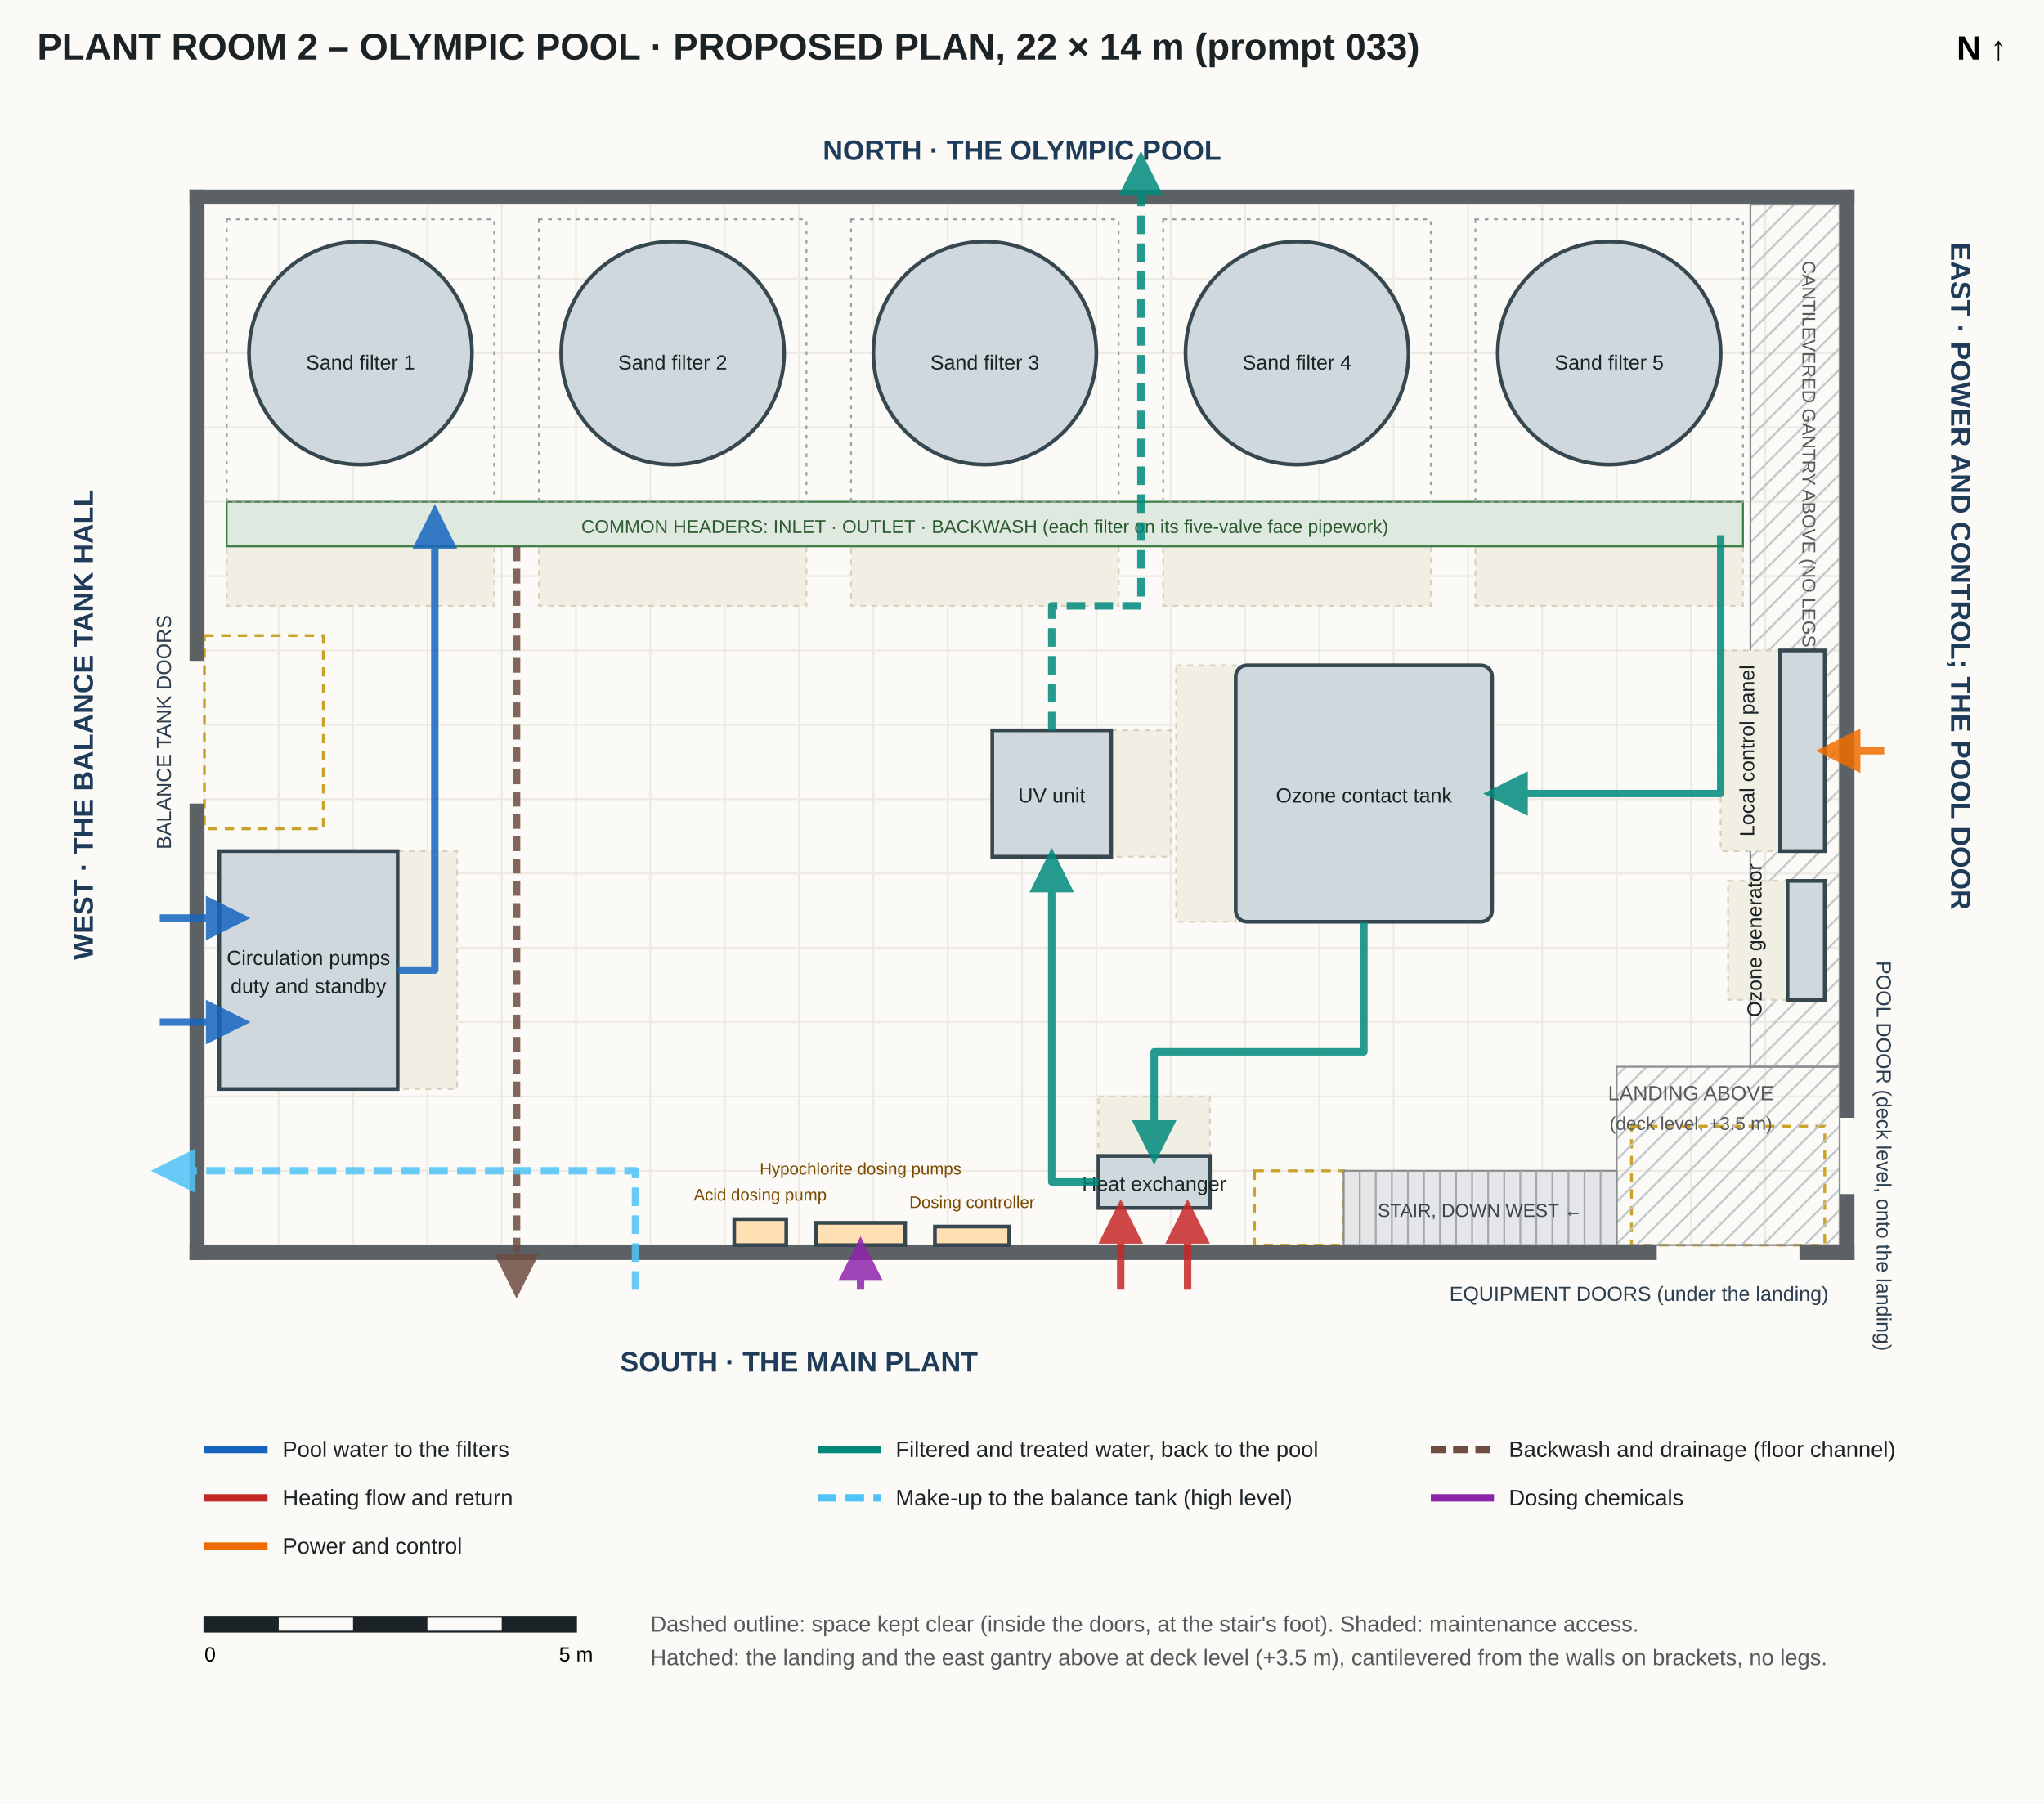
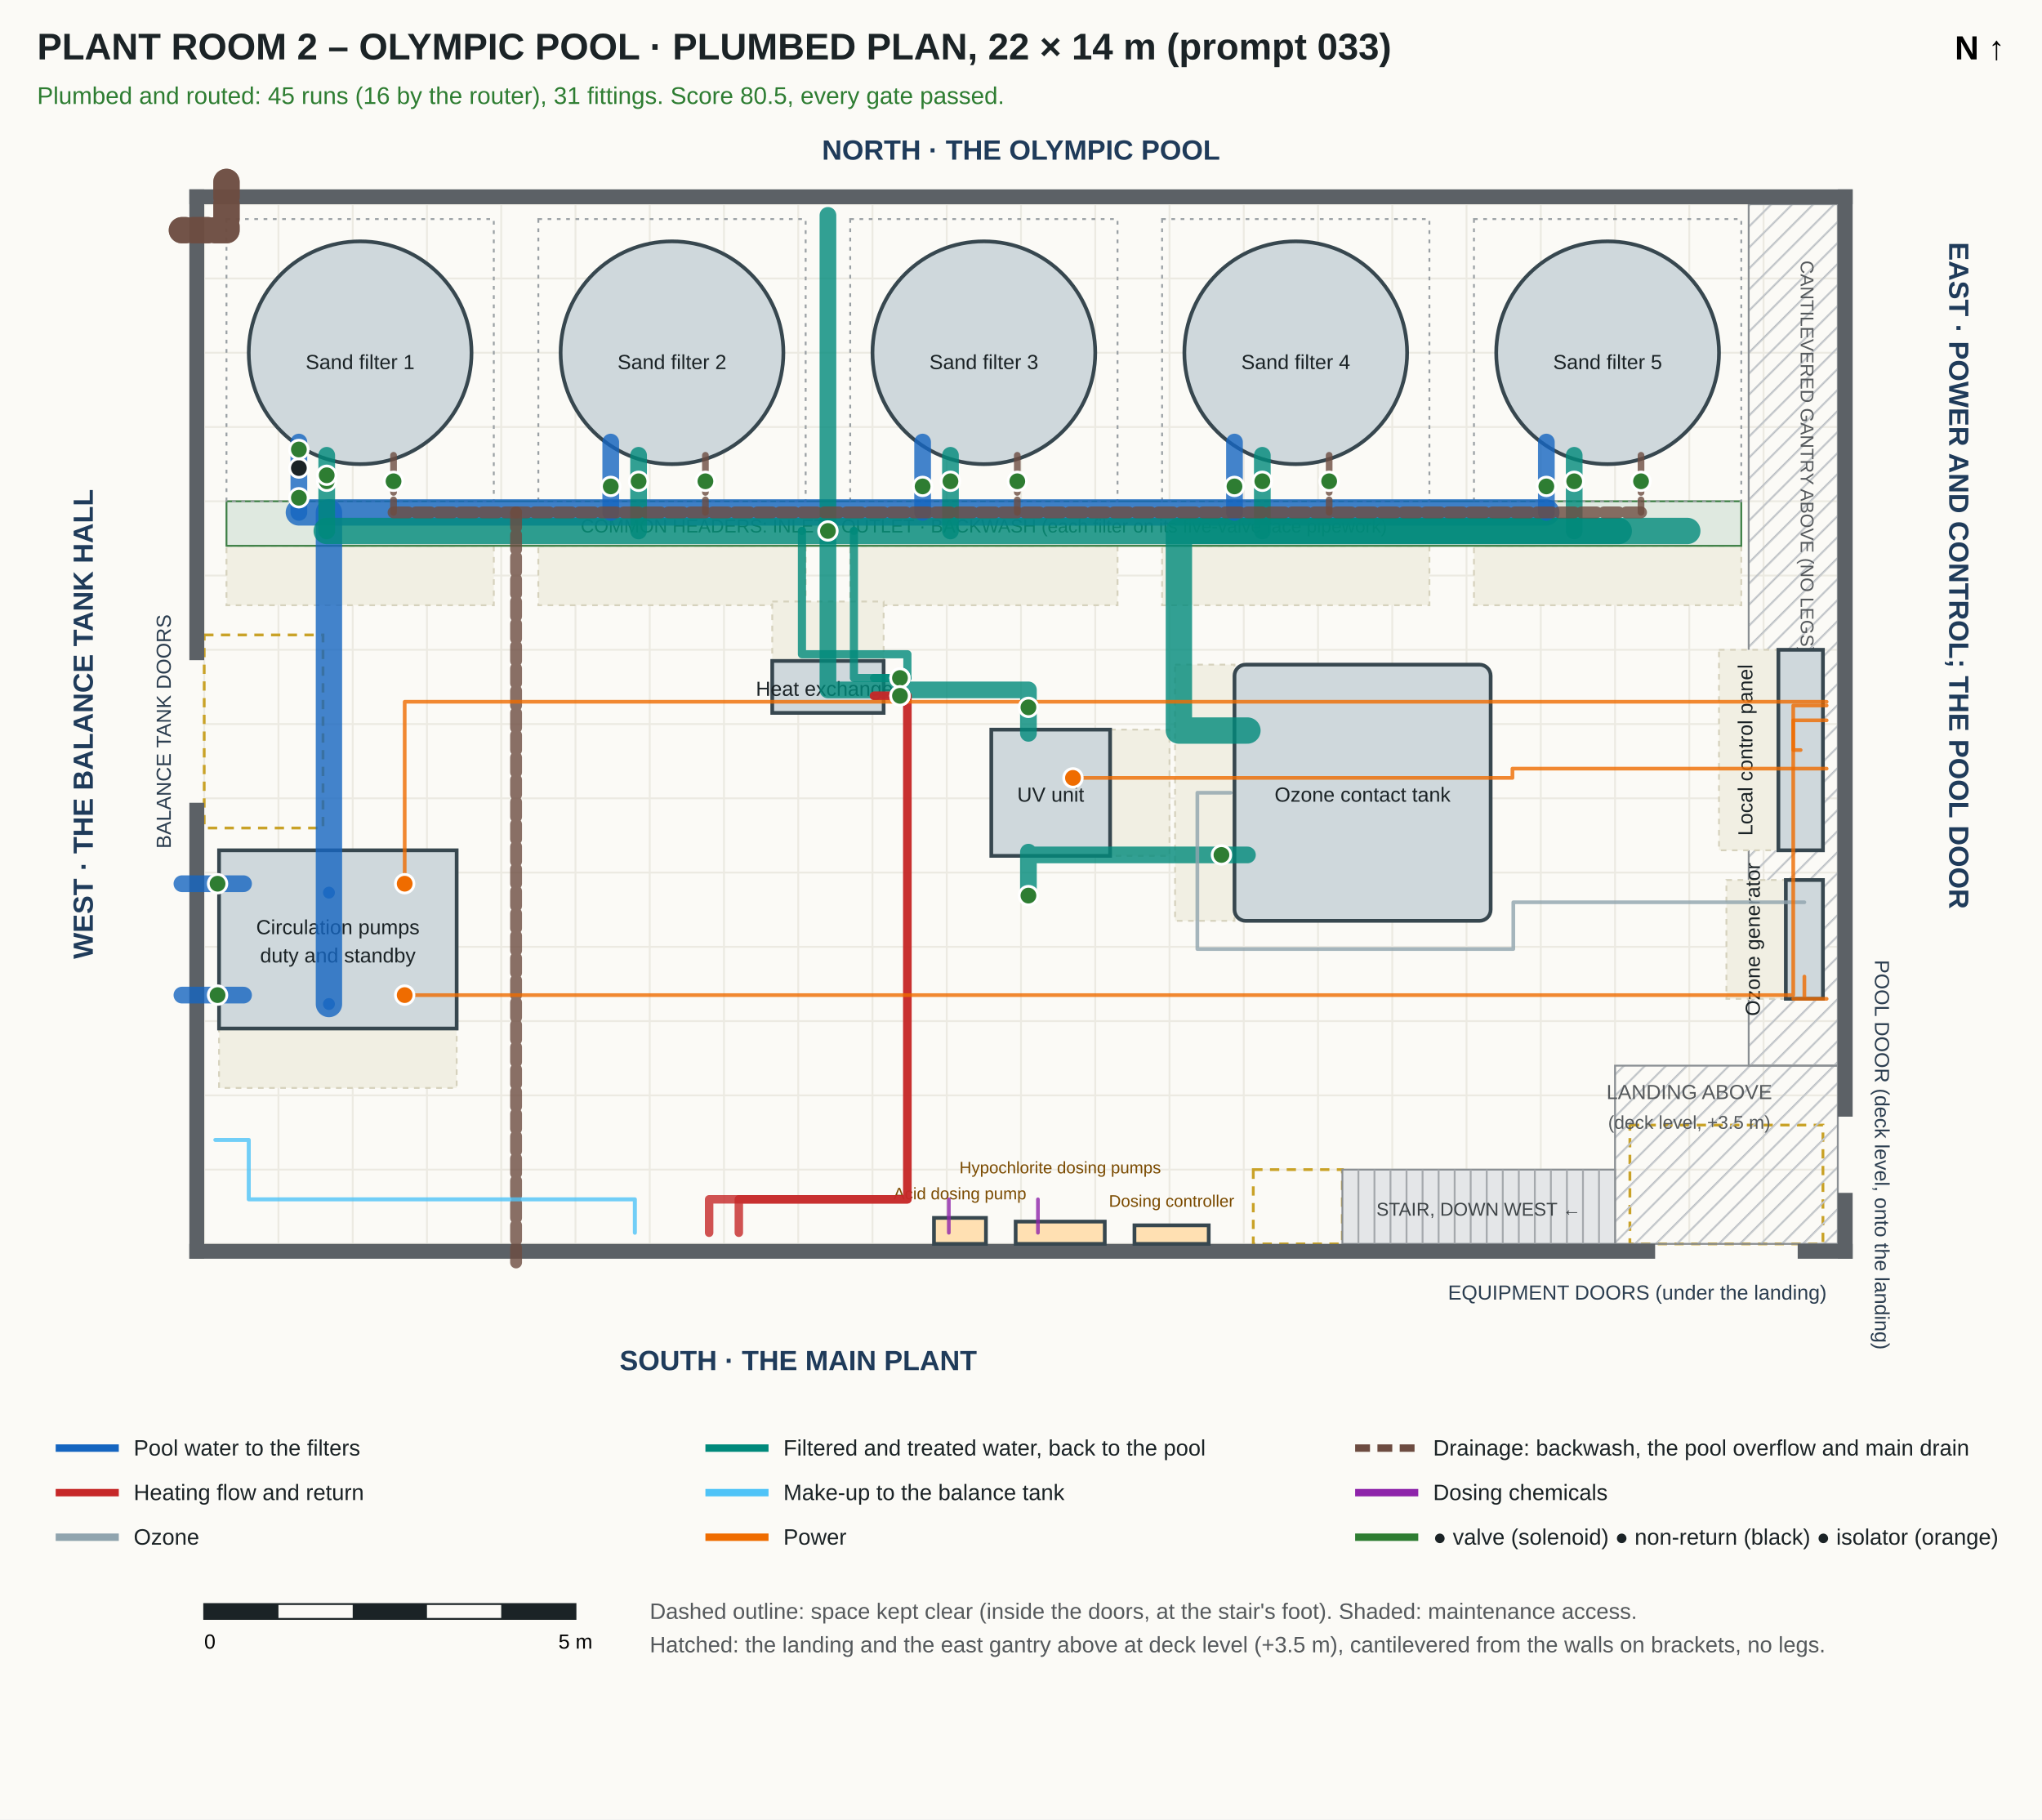
- <svg xmlns="http://www.w3.org/2000/svg" viewBox="0 0 1100 970" width="1100" height="970" font-family="Arial, Helvetica, sans-serif">
+ <svg xmlns="http://www.w3.org/2000/svg" viewBox="0 0 1100 980" width="1100" height="980" font-family="Arial, Helvetica, sans-serif">
  <defs>
    <pattern id="hatch" width="8" height="8" patternUnits="userSpaceOnUse" patternTransform="rotate(45)">
      <line x1="0" y1="0" x2="0" y2="8" stroke="#b8bcc0" stroke-width="2" />
    </pattern>
    <marker id="arrow" viewBox="0 0 10 10" refX="8" refY="5" markerWidth="6" markerHeight="6" orient="auto-start-reverse">
      <path d="M0,0 L10,5 L0,10 z" fill="context-stroke" />
    </marker>
  </defs>
  <rect width="100%" height="100%" fill="#fbfaf6" />
-   <text x="20" y="32" font-size="20" font-weight="bold" fill="#1b2326">PLANT ROOM 2 – OLYMPIC POOL · PROPOSED PLAN, 22 × 14 m (prompt 033)</text>
+   <text x="20" y="32" font-size="20" font-weight="bold" fill="#1b2326">PLANT ROOM 2 – OLYMPIC POOL · PLUMBED PLAN, 22 × 14 m (prompt 033)</text>
  <text x="1080" y="32" font-size="18" text-anchor="end" font-weight="bold">N ↑</text>
  <line x1="110" y1="110" x2="110" y2="670" stroke="#eceae2" />
  <line x1="150" y1="110" x2="150" y2="670" stroke="#eceae2" />
  <line x1="190" y1="110" x2="190" y2="670" stroke="#eceae2" />
  <line x1="230" y1="110" x2="230" y2="670" stroke="#eceae2" />
  <line x1="270" y1="110" x2="270" y2="670" stroke="#eceae2" />
  <line x1="310" y1="110" x2="310" y2="670" stroke="#eceae2" />
  <line x1="350" y1="110" x2="350" y2="670" stroke="#eceae2" />
  <line x1="390" y1="110" x2="390" y2="670" stroke="#eceae2" />
  <line x1="430" y1="110" x2="430" y2="670" stroke="#eceae2" />
  <line x1="470" y1="110" x2="470" y2="670" stroke="#eceae2" />
  <line x1="510" y1="110" x2="510" y2="670" stroke="#eceae2" />
  <line x1="550" y1="110" x2="550" y2="670" stroke="#eceae2" />
  <line x1="590" y1="110" x2="590" y2="670" stroke="#eceae2" />
  <line x1="630" y1="110" x2="630" y2="670" stroke="#eceae2" />
  <line x1="670" y1="110" x2="670" y2="670" stroke="#eceae2" />
  <line x1="710" y1="110" x2="710" y2="670" stroke="#eceae2" />
  <line x1="750" y1="110" x2="750" y2="670" stroke="#eceae2" />
  <line x1="790" y1="110" x2="790" y2="670" stroke="#eceae2" />
  <line x1="830" y1="110" x2="830" y2="670" stroke="#eceae2" />
  <line x1="870" y1="110" x2="870" y2="670" stroke="#eceae2" />
  <line x1="910" y1="110" x2="910" y2="670" stroke="#eceae2" />
  <line x1="950" y1="110" x2="950" y2="670" stroke="#eceae2" />
  <line x1="990" y1="110" x2="990" y2="670" stroke="#eceae2" />
  <line x1="110" y1="110" x2="990" y2="110" stroke="#eceae2" />
  <line x1="110" y1="150" x2="990" y2="150" stroke="#eceae2" />
  <line x1="110" y1="190" x2="990" y2="190" stroke="#eceae2" />
  <line x1="110" y1="230" x2="990" y2="230" stroke="#eceae2" />
  <line x1="110" y1="270" x2="990" y2="270" stroke="#eceae2" />
  <line x1="110" y1="310" x2="990" y2="310" stroke="#eceae2" />
  <line x1="110" y1="350" x2="990" y2="350" stroke="#eceae2" />
  <line x1="110" y1="390" x2="990" y2="390" stroke="#eceae2" />
  <line x1="110" y1="430" x2="990" y2="430" stroke="#eceae2" />
  <line x1="110" y1="470" x2="990" y2="470" stroke="#eceae2" />
  <line x1="110" y1="510" x2="990" y2="510" stroke="#eceae2" />
  <line x1="110" y1="550" x2="990" y2="550" stroke="#eceae2" />
  <line x1="110" y1="590" x2="990" y2="590" stroke="#eceae2" />
  <line x1="110" y1="630" x2="990" y2="630" stroke="#eceae2" />
  <line x1="110" y1="670" x2="990" y2="670" stroke="#eceae2" />
  <rect x="110" y="342" width="64" height="104" fill="none" stroke="#c9a227" stroke-width="1.5" stroke-dasharray="5 4" />
  <rect x="878" y="606" width="104" height="64" fill="none" stroke="#c9a227" stroke-width="1.5" stroke-dasharray="5 4" />
  <rect x="675.12" y="630" width="48" height="40" fill="none" stroke="#c9a227" stroke-width="1.5" stroke-dasharray="5 4" />
  <rect x="870" y="574" width="120" height="96" fill="url(#hatch)" stroke="#8a8f93" />
  <rect x="942" y="110" width="48" height="464" fill="url(#hatch)" stroke="#8a8f93" />
  <text x="970" y="246" font-size="10" text-anchor="middle" fill="#55595c" transform="rotate(90 970 246)">CANTILEVERED GANTRY ABOVE (NO LEGS)</text>
  <text x="910" y="592" font-size="11" text-anchor="middle" fill="#55595c">LANDING ABOVE</text>
  <text x="910" y="608" font-size="10" text-anchor="middle" fill="#55595c">(deck level, +3.5 m)</text>
  <rect x="723.12" y="630" width="146.88" height="40" fill="#e4e6e8" stroke="#8a8f93" />
  <line x1="731.76" y1="630" x2="731.76" y2="670" stroke="#a5a9ad" />
  <line x1="740.4" y1="630" x2="740.4" y2="670" stroke="#a5a9ad" />
  <line x1="749.04" y1="630" x2="749.04" y2="670" stroke="#a5a9ad" />
  <line x1="757.68" y1="630" x2="757.68" y2="670" stroke="#a5a9ad" />
  <line x1="766.32" y1="630" x2="766.32" y2="670" stroke="#a5a9ad" />
  <line x1="774.96" y1="630" x2="774.96" y2="670" stroke="#a5a9ad" />
  <line x1="783.6" y1="630" x2="783.6" y2="670" stroke="#a5a9ad" />
  <line x1="792.24" y1="630" x2="792.24" y2="670" stroke="#a5a9ad" />
  <line x1="800.88" y1="630" x2="800.88" y2="670" stroke="#a5a9ad" />
  <line x1="809.52" y1="630" x2="809.52" y2="670" stroke="#a5a9ad" />
  <line x1="818.16" y1="630" x2="818.16" y2="670" stroke="#a5a9ad" />
  <line x1="826.8" y1="630" x2="826.8" y2="670" stroke="#a5a9ad" />
  <line x1="835.44" y1="630" x2="835.44" y2="670" stroke="#a5a9ad" />
  <line x1="844.08" y1="630" x2="844.08" y2="670" stroke="#a5a9ad" />
  <line x1="852.72" y1="630" x2="852.72" y2="670" stroke="#a5a9ad" />
  <line x1="861.36" y1="630" x2="861.36" y2="670" stroke="#a5a9ad" />
  <text x="796.56" y="654.8" font-size="10" text-anchor="middle" fill="#3e4447">STAIR, DOWN WEST ←</text>
  <rect x="102" y="102" width="896" height="8" fill="#5c6166" />
  <rect x="102" y="670" width="789.6" height="8" fill="#5c6166" />
  <rect x="968.4" y="670" width="29.6" height="8" fill="#5c6166" />
  <rect x="990" y="102" width="8" height="499.48" fill="#5c6166" />
  <rect x="990" y="642.52" width="8" height="35.48" fill="#5c6166" />
  <rect x="102" y="102" width="8" height="253.6" fill="#5c6166" />
  <rect x="102" y="432.4" width="8" height="245.6" fill="#5c6166" />
  <text x="1010" y="622" font-size="11" text-anchor="middle" fill="#2c3e50" transform="rotate(90 1010 622)">POOL DOOR (deck level, onto the landing)</text>
  <text x="882" y="700" font-size="11" text-anchor="middle" fill="#2c3e50">EQUIPMENT DOORS (under the landing)</text>
  <text x="92" y="394" font-size="11" text-anchor="middle" fill="#2c3e50" transform="rotate(-90 92 394)">BALANCE TANK DOORS</text>
  <text x="550" y="86" font-size="15" font-weight="bold" text-anchor="middle" fill="#1f3b5a">NORTH · THE OLYMPIC POOL</text>
  <text x="430" y="738" font-size="15" font-weight="bold" text-anchor="middle" fill="#1f3b5a">SOUTH · THE MAIN PLANT</text>
  <text x="50" y="390" font-size="15" font-weight="bold" text-anchor="middle" fill="#1f3b5a" transform="rotate(-90 50 390)">WEST · THE BALANCE TANK HALL</text>
  <text x="1050" y="310" font-size="15" font-weight="bold" text-anchor="middle" fill="#1f3b5a" transform="rotate(90 1050 310)">EAST · POWER AND CONTROL; THE POOL DOOR</text>
  <rect x="122" y="294" width="144" height="32" fill="#f1efe3" stroke="#d6d2bd" stroke-dasharray="3 3" />
  <rect x="290" y="294" width="144" height="32" fill="#f1efe3" stroke="#d6d2bd" stroke-dasharray="3 3" />
  <rect x="458" y="294" width="144" height="32" fill="#f1efe3" stroke="#d6d2bd" stroke-dasharray="3 3" />
  <rect x="626" y="294" width="144" height="32" fill="#f1efe3" stroke="#d6d2bd" stroke-dasharray="3 3" />
  <rect x="794" y="294" width="144" height="32" fill="#f1efe3" stroke="#d6d2bd" stroke-dasharray="3 3" />
-   <rect x="214" y="458" width="32" height="128" fill="#f1efe3" stroke="#d6d2bd" stroke-dasharray="3 3" />
+   <rect x="118" y="554" width="128" height="32" fill="#f1efe3" stroke="#d6d2bd" stroke-dasharray="3 3" />
  <rect x="633" y="358" width="32" height="138" fill="#f1efe3" stroke="#d6d2bd" stroke-dasharray="3 3" />
  <rect x="598" y="393" width="32" height="68" fill="#f1efe3" stroke="#d6d2bd" stroke-dasharray="3 3" />
  <rect x="926" y="350" width="32" height="108" fill="#f1efe3" stroke="#d6d2bd" stroke-dasharray="3 3" />
  <rect x="930" y="474" width="32" height="64" fill="#f1efe3" stroke="#d6d2bd" stroke-dasharray="3 3" />
-   <rect x="591.12" y="590" width="60" height="32" fill="#f1efe3" stroke="#d6d2bd" stroke-dasharray="3 3" />
+   <rect x="416" y="324" width="60" height="32" fill="#f1efe3" stroke="#d6d2bd" stroke-dasharray="3 3" />
  <rect x="122" y="270" width="816" height="24" fill="#dfe9e0" stroke="#3d7f45" />
  <text x="530" y="286.8" font-size="10" text-anchor="middle" fill="#2c5a30">COMMON HEADERS: INLET · OUTLET · BACKWASH (each filter on its five-valve face pipework)</text>
  <rect x="122" y="118" width="144" height="152" fill="none" stroke="#9aa0a4" stroke-dasharray="2 3" />
  <circle cx="194" cy="190" r="60" fill="#cfd8dc" stroke="#37474f" stroke-width="2" />
  <text x="194" y="198.8" font-size="11" text-anchor="middle" fill="#1b2326">Sand filter 1</text>
  <rect x="290" y="118" width="144" height="152" fill="none" stroke="#9aa0a4" stroke-dasharray="2 3" />
  <circle cx="362" cy="190" r="60" fill="#cfd8dc" stroke="#37474f" stroke-width="2" />
  <text x="362" y="198.8" font-size="11" text-anchor="middle" fill="#1b2326">Sand filter 2</text>
  <rect x="458" y="118" width="144" height="152" fill="none" stroke="#9aa0a4" stroke-dasharray="2 3" />
  <circle cx="530" cy="190" r="60" fill="#cfd8dc" stroke="#37474f" stroke-width="2" />
  <text x="530" y="198.8" font-size="11" text-anchor="middle" fill="#1b2326">Sand filter 3</text>
  <rect x="626" y="118" width="144" height="152" fill="none" stroke="#9aa0a4" stroke-dasharray="2 3" />
  <circle cx="698" cy="190" r="60" fill="#cfd8dc" stroke="#37474f" stroke-width="2" />
  <text x="698" y="198.8" font-size="11" text-anchor="middle" fill="#1b2326">Sand filter 4</text>
  <rect x="794" y="118" width="144" height="152" fill="none" stroke="#9aa0a4" stroke-dasharray="2 3" />
  <circle cx="866" cy="190" r="60" fill="#cfd8dc" stroke="#37474f" stroke-width="2" />
  <text x="866" y="198.8" font-size="11" text-anchor="middle" fill="#1b2326">Sand filter 5</text>
-   <rect x="118" y="458" width="96" height="128" fill="#cfd8dc" stroke="#37474f" stroke-width="2" />
-   <text x="166" y="519.2" font-size="11" text-anchor="middle" fill="#1b2326">Circulation pumps</text>
-   <text x="166" y="534.4" font-size="11" text-anchor="middle" fill="#1b2326">duty and standby</text>
+   <rect x="118" y="458" width="128" height="96" fill="#cfd8dc" stroke="#37474f" stroke-width="2" />
+   <text x="182" y="503.2" font-size="11" text-anchor="middle" fill="#1b2326">Circulation pumps</text>
+   <text x="182" y="518.4" font-size="11" text-anchor="middle" fill="#1b2326">duty and standby</text>
  <rect x="665" y="358" width="138" height="138" fill="#cfd8dc" stroke="#37474f" stroke-width="2" rx="6" />
  <text x="734" y="431.8" font-size="11" text-anchor="middle" fill="#1b2326">Ozone contact tank</text>
  <rect x="534" y="393" width="64" height="68" fill="#cfd8dc" stroke="#37474f" stroke-width="2" />
  <text x="566" y="431.8" font-size="11" text-anchor="middle" fill="#1b2326">UV unit</text>
  <rect x="958" y="350" width="24" height="108" fill="#cfd8dc" stroke="#37474f" stroke-width="2" />
  <text x="944" y="404" font-size="11" text-anchor="middle" fill="#1b2326" transform="rotate(-90 944 404)">Local control panel</text>
  <rect x="962" y="474" width="20" height="64" fill="#cfd8dc" stroke="#37474f" stroke-width="2" />
  <text x="948" y="506" font-size="11" text-anchor="middle" fill="#1b2326" transform="rotate(-90 948 506)">Ozone generator</text>
-   <rect x="591.12" y="622" width="60" height="28" fill="#cfd8dc" stroke="#37474f" stroke-width="2" />
-   <text x="621.12" y="640.8" font-size="11" text-anchor="middle" fill="#1b2326">Heat exchanger</text>
-   <rect x="503.12" y="660" width="40" height="10" fill="#ffe0b2" stroke="#37474f" stroke-width="2" />
-   <text x="523.12" y="650" font-size="9" text-anchor="middle" fill="#7a4a00">Dosing controller</text>
-   <rect x="439.12" y="658" width="48" height="12" fill="#ffe0b2" stroke="#37474f" stroke-width="2" />
-   <text x="463.12" y="632" font-size="9" text-anchor="middle" fill="#7a4a00">Hypochlorite dosing pumps</text>
-   <rect x="395.12" y="656" width="28" height="14" fill="#ffe0b2" stroke="#37474f" stroke-width="2" />
-   <text x="409.12" y="646" font-size="9" text-anchor="middle" fill="#7a4a00">Acid dosing pump</text>
-   <polyline points="86,494 130,494" fill="none" stroke="#1565c0" stroke-width="4" stroke-linejoin="round" marker-end="url(#arrow)" opacity="0.85" />
-   <polyline points="86,550 130,550" fill="none" stroke="#1565c0" stroke-width="4" stroke-linejoin="round" marker-end="url(#arrow)" opacity="0.85" />
-   <polyline points="214,522 234,522 234,276" fill="none" stroke="#1565c0" stroke-width="4" stroke-linejoin="round" marker-end="url(#arrow)" opacity="0.85" />
-   <polyline points="926,288 926,427 803,427" fill="none" stroke="#00897b" stroke-width="4" stroke-linejoin="round" marker-end="url(#arrow)" opacity="0.85" />
-   <polyline points="734,496 734,566 621.12,566 621.12,622" fill="none" stroke="#00897b" stroke-width="4" stroke-linejoin="round" marker-end="url(#arrow)" opacity="0.85" />
-   <polyline points="591.12,636 566,636 566,461" fill="none" stroke="#00897b" stroke-width="4" stroke-linejoin="round" marker-end="url(#arrow)" opacity="0.85" />
-   <polyline points="566,393 566,326 614,326 614,86" fill="none" stroke="#00897b" stroke-width="4" stroke-linejoin="round" stroke-dasharray="10 5" marker-end="url(#arrow)" opacity="0.85" />
-   <polyline points="278,294 278,694" fill="none" stroke="#6d4c41" stroke-width="4" stroke-linejoin="round" stroke-dasharray="8 4" marker-end="url(#arrow)" opacity="0.85" />
-   <polyline points="603.12,694 603.12,650" fill="none" stroke="#c62828" stroke-width="4" stroke-linejoin="round" marker-end="url(#arrow)" opacity="0.85" />
-   <polyline points="639.12,694 639.12,650" fill="none" stroke="#c62828" stroke-width="4" stroke-linejoin="round" marker-end="url(#arrow)" opacity="0.85" />
-   <polyline points="342,694 342,630 86,630" fill="none" stroke="#4fc3f7" stroke-width="4" stroke-linejoin="round" stroke-dasharray="10 5" marker-end="url(#arrow)" opacity="0.85" />
-   <polyline points="463.12,694 463.12,670" fill="none" stroke="#8e24aa" stroke-width="4" stroke-linejoin="round" marker-end="url(#arrow)" opacity="0.85" />
-   <polyline points="1014,404 982,404" fill="none" stroke="#ef6c00" stroke-width="4" stroke-linejoin="round" marker-end="url(#arrow)" opacity="0.85" />
-   <line x1="110" y1="780" x2="144" y2="780" stroke="#1565c0" stroke-width="4" />
-   <text x="152" y="784" font-size="12" fill="#1b2326">Pool water to the filters</text>
-   <line x1="440" y1="780" x2="474" y2="780" stroke="#00897b" stroke-width="4" />
-   <text x="482" y="784" font-size="12" fill="#1b2326">Filtered and treated water, back to the pool</text>
-   <line x1="770" y1="780" x2="804" y2="780" stroke="#6d4c41" stroke-width="4" stroke-dasharray="8 4" />
-   <text x="812" y="784" font-size="12" fill="#1b2326">Backwash and drainage (floor channel)</text>
-   <line x1="110" y1="806" x2="144" y2="806" stroke="#c62828" stroke-width="4" />
-   <text x="152" y="810" font-size="12" fill="#1b2326">Heating flow and return</text>
-   <line x1="440" y1="806" x2="474" y2="806" stroke="#4fc3f7" stroke-width="4" stroke-dasharray="10 5" />
-   <text x="482" y="810" font-size="12" fill="#1b2326">Make-up to the balance tank (high level)</text>
-   <line x1="770" y1="806" x2="804" y2="806" stroke="#8e24aa" stroke-width="4" />
-   <text x="812" y="810" font-size="12" fill="#1b2326">Dosing chemicals</text>
-   <line x1="110" y1="832" x2="144" y2="832" stroke="#ef6c00" stroke-width="4" />
-   <text x="152" y="836" font-size="12" fill="#1b2326">Power and control</text>
-   <rect x="110" y="870" width="200" height="8" fill="none" stroke="#1b2326" />
-   <rect x="110" y="870" width="40" height="8" fill="#1b2326" />
-   <rect x="190" y="870" width="40" height="8" fill="#1b2326" />
-   <rect x="270" y="870" width="40" height="8" fill="#1b2326" />
-   <text x="110" y="894" font-size="11">0</text>
-   <text x="310" y="894" font-size="11" text-anchor="middle">5 m</text>
-   <text x="350" y="878" font-size="12" fill="#55595c">Dashed outline: space kept clear (inside the doors, at the stair's foot). Shaded: maintenance access.</text>
-   <text x="350" y="896" font-size="12" fill="#55595c">Hatched: the landing and the east gantry above at deck level (+3.5 m), cantilevered from the walls on brackets, no legs.</text>
+   <rect x="416" y="356" width="60" height="28" fill="#cfd8dc" stroke="#37474f" stroke-width="2" />
+   <text x="446" y="374.8" font-size="11" text-anchor="middle" fill="#1b2326">Heat exchanger</text>
+   <rect x="611.12" y="660" width="40" height="10" fill="#ffe0b2" stroke="#37474f" stroke-width="2" />
+   <text x="631.12" y="650" font-size="9" text-anchor="middle" fill="#7a4a00">Dosing controller</text>
+   <rect x="547.12" y="658" width="48" height="12" fill="#ffe0b2" stroke="#37474f" stroke-width="2" />
+   <text x="571.12" y="632" font-size="9" text-anchor="middle" fill="#7a4a00">Hypochlorite dosing pumps</text>
+   <rect x="503.12" y="656" width="28" height="14" fill="#ffe0b2" stroke="#37474f" stroke-width="2" />
+   <text x="517.12" y="646" font-size="9" text-anchor="middle" fill="#7a4a00">Acid dosing pump</text>
+   <polyline points="177.2,540.8 177.2,276 177.2,276" fill="none" stroke="#1565c0" stroke-width="14.2" stroke-linejoin="round" stroke-linecap="round" opacity="0.8" />
+   <polyline points="161,276 833,276" fill="none" stroke="#1565c0" stroke-width="14.2" stroke-linejoin="round" stroke-linecap="round" opacity="0.8" />
+   <polyline points="176,286 872,286" fill="none" stroke="#00897b" stroke-width="14.2" stroke-linejoin="round" stroke-linecap="round" opacity="0.8" />
+   <polyline points="122,98 122,124 98,124" fill="none" stroke="#6d4c41" stroke-width="14.2" stroke-linejoin="round" stroke-linecap="round" stroke-dasharray="8 4" opacity="0.8" />
+   <polyline points="122,98 122,124 98,124" fill="none" stroke="#6d4c41" stroke-width="14.2" stroke-linejoin="round" stroke-linecap="round" stroke-dasharray="8 4" opacity="0.8" />
+   <polyline points="872,286 908.92,286 908.92,286 635.056,286 635.056,393.5 635.056,393.5 671.976,393.5" fill="none" stroke="#00897b" stroke-width="14.2" stroke-linejoin="round" stroke-linecap="round" opacity="0.8" />
+   <polyline points="98,476 131.2,476" fill="none" stroke="#1565c0" stroke-width="9" stroke-linejoin="round" stroke-linecap="round" opacity="0.8" />
+   <polyline points="98,536 131.2,536" fill="none" stroke="#1565c0" stroke-width="9" stroke-linejoin="round" stroke-linecap="round" opacity="0.8" />
+   <polyline points="161,238.108 161,276" fill="none" stroke="#1565c0" stroke-width="9" stroke-linejoin="round" stroke-linecap="round" opacity="0.8" />
+   <polyline points="176,245.236 176,286" fill="none" stroke="#00897b" stroke-width="9" stroke-linejoin="round" stroke-linecap="round" opacity="0.8" />
+   <polyline points="329,238.108 329,276" fill="none" stroke="#1565c0" stroke-width="9" stroke-linejoin="round" stroke-linecap="round" opacity="0.8" />
+   <polyline points="344,245.236 344,286" fill="none" stroke="#00897b" stroke-width="9" stroke-linejoin="round" stroke-linecap="round" opacity="0.8" />
+   <polyline points="497,238.108 497,276" fill="none" stroke="#1565c0" stroke-width="9" stroke-linejoin="round" stroke-linecap="round" opacity="0.8" />
+   <polyline points="512,245.236 512,286" fill="none" stroke="#00897b" stroke-width="9" stroke-linejoin="round" stroke-linecap="round" opacity="0.8" />
+   <polyline points="665,238.108 665,276" fill="none" stroke="#1565c0" stroke-width="9" stroke-linejoin="round" stroke-linecap="round" opacity="0.8" />
+   <polyline points="680,245.236 680,286" fill="none" stroke="#00897b" stroke-width="9" stroke-linejoin="round" stroke-linecap="round" opacity="0.8" />
+   <polyline points="833,238.108 833,276" fill="none" stroke="#1565c0" stroke-width="9" stroke-linejoin="round" stroke-linecap="round" opacity="0.8" />
+   <polyline points="848,245.236 848,286" fill="none" stroke="#00897b" stroke-width="9" stroke-linejoin="round" stroke-linecap="round" opacity="0.8" />
+   <polyline points="671.976,460.5 648.576,460.5 648.576,460.5 554,460.5 554,482.4 554,482.4 554,459" fill="none" stroke="#00897b" stroke-width="9" stroke-linejoin="round" stroke-linecap="round" opacity="0.8" />
+   <polyline points="554,395 554,371.6 554,371.6 446,371.6 446,139.4 446,139.4 446,116" fill="none" stroke="#00897b" stroke-width="9" stroke-linejoin="round" stroke-linecap="round" opacity="0.8" />
+   <polyline points="177.2,480.8 177.2,480.8" fill="none" stroke="#1565c0" stroke-width="6.4" stroke-linejoin="round" stroke-linecap="round" opacity="0.8" />
+   <polyline points="177.2,540.8 177.2,540.8" fill="none" stroke="#1565c0" stroke-width="6.4" stroke-linejoin="round" stroke-linecap="round" opacity="0.8" />
+   <polyline points="212,276 278,276" fill="none" stroke="#6d4c41" stroke-width="6.4" stroke-linejoin="round" stroke-linecap="round" stroke-dasharray="8 4" opacity="0.8" />
+   <polyline points="884,276 278,276" fill="none" stroke="#6d4c41" stroke-width="6.4" stroke-linejoin="round" stroke-linecap="round" stroke-dasharray="8 4" opacity="0.8" />
+   <polyline points="278,276 278,276 278,682" fill="none" stroke="#6d4c41" stroke-width="6.4" stroke-linejoin="round" stroke-linecap="round" stroke-dasharray="8 4" opacity="0.8" />
+   <polyline points="398,664 398,646 398,646 488.8,646 488.8,374.8 488.8,374.8 470.8,374.8" fill="none" stroke="#c62828" stroke-width="4.56" stroke-linejoin="round" stroke-linecap="round" opacity="0.8" />
+   <polyline points="470.8,374.8 488.8,374.8 488.8,646 382,646 382,646 382,664" fill="none" stroke="#c62828" stroke-width="4.56" stroke-linejoin="round" stroke-linecap="round" opacity="0.8" />
+   <polyline points="432,286 432,286" fill="none" stroke="#00897b" stroke-width="4.4" stroke-linejoin="round" stroke-linecap="round" opacity="0.8" />
+   <polyline points="460,286 460,286" fill="none" stroke="#00897b" stroke-width="4.4" stroke-linejoin="round" stroke-linecap="round" opacity="0.8" />
+   <polyline points="432,286 432,286 432,352.4 432,352.4 488.8,352.4 488.8,352.4 488.8,365.2 470.8,365.2" fill="none" stroke="#00897b" stroke-width="4.4" stroke-linejoin="round" stroke-linecap="round" opacity="0.8" />
+   <polyline points="470.8,365.2 488.8,365.2 488.8,365.2 460,365.2 460,286 460,286" fill="none" stroke="#00897b" stroke-width="4.4" stroke-linejoin="round" stroke-linecap="round" opacity="0.8" />
+   <polyline points="212,245.236 212,276 212,276" fill="none" stroke="#6d4c41" stroke-width="3.6" stroke-linejoin="round" stroke-linecap="round" stroke-dasharray="8 4" opacity="0.8" />
+   <polyline points="380,245.236 380,276 380,276" fill="none" stroke="#6d4c41" stroke-width="3.6" stroke-linejoin="round" stroke-linecap="round" stroke-dasharray="8 4" opacity="0.8" />
+   <polyline points="548,245.236 548,276 548,276" fill="none" stroke="#6d4c41" stroke-width="3.6" stroke-linejoin="round" stroke-linecap="round" stroke-dasharray="8 4" opacity="0.8" />
+   <polyline points="716,245.236 716,276 716,276" fill="none" stroke="#6d4c41" stroke-width="3.6" stroke-linejoin="round" stroke-linecap="round" stroke-dasharray="8 4" opacity="0.8" />
+   <polyline points="884,245.236 884,276 884,276" fill="none" stroke="#6d4c41" stroke-width="3.6" stroke-linejoin="round" stroke-linecap="round" stroke-dasharray="8 4" opacity="0.8" />
+   <polyline points="342,664 342,646 342,646 134,646 134,614 134,614 116,614" fill="none" stroke="#4fc3f7" stroke-width="2.16" stroke-linejoin="round" stroke-linecap="round" opacity="0.8" />
+   <polyline points="972,486 972,486 815.2,486 815.2,486 815.2,511.2 645,511.2 645,511.2 645,427 663,427" fill="none" stroke="#90a4ae" stroke-width="2" stroke-linejoin="round" stroke-linecap="round" opacity="0.8" />
+   <polyline points="984,380 966,380 966,380 966,404 970,404 970,404" fill="none" stroke="#ef6c00" stroke-width="2" stroke-linejoin="round" stroke-linecap="round" opacity="0.8" />
+   <polyline points="984,378 966,378 966,378 218,378 218,476 218,476" fill="none" stroke="#ef6c00" stroke-width="2" stroke-linejoin="round" stroke-linecap="round" opacity="0.8" />
+   <polyline points="984,388 966,388 966,388 966,536 218,536 218,536" fill="none" stroke="#ef6c00" stroke-width="2" stroke-linejoin="round" stroke-linecap="round" opacity="0.8" />
+   <polyline points="984,414 814.738,414 814.738,419 814.738,419 578,419 578,419" fill="none" stroke="#ef6c00" stroke-width="2" stroke-linejoin="round" stroke-linecap="round" opacity="0.8" />
+   <polyline points="984,538 966,538 966,538 972,538 972,526 972,526" fill="none" stroke="#ef6c00" stroke-width="2" stroke-linejoin="round" stroke-linecap="round" opacity="0.8" />
+   <polyline points="559.12,664 559.12,646 559.12,646 559.12,658 559.12,658" fill="none" stroke="#8e24aa" stroke-width="2" stroke-linejoin="round" stroke-linecap="round" opacity="0.8" />
+   <polyline points="511.12,664 511.12,646 511.12,646 511.12,656 511.12,656" fill="none" stroke="#8e24aa" stroke-width="2" stroke-linejoin="round" stroke-linecap="round" opacity="0.8" />
+   <circle cx="117.2" cy="476" r="5" fill="#2e7d32" stroke="#ffffff" stroke-width="1.5" />
+   <circle cx="117.2" cy="536" r="5" fill="#2e7d32" stroke="#ffffff" stroke-width="1.5" />
+   <circle cx="161" cy="252.108" r="5" fill="#1b2326" stroke="#ffffff" stroke-width="1.5" />
+   <circle cx="161" cy="268.108" r="5" fill="#2e7d32" stroke="#ffffff" stroke-width="1.5" />
+   <circle cx="161" cy="242.108" r="5" fill="#2e7d32" stroke="#ffffff" stroke-width="1.5" />
+   <circle cx="329" cy="262" r="5" fill="#2e7d32" stroke="#ffffff" stroke-width="1.5" />
+   <circle cx="497" cy="262" r="5" fill="#2e7d32" stroke="#ffffff" stroke-width="1.5" />
+   <circle cx="665" cy="262" r="5" fill="#2e7d32" stroke="#ffffff" stroke-width="1.5" />
+   <circle cx="833" cy="262" r="5" fill="#2e7d32" stroke="#ffffff" stroke-width="1.5" />
+   <circle cx="176" cy="259.236" r="5" fill="#2e7d32" stroke="#ffffff" stroke-width="1.5" />
+   <circle cx="176" cy="256" r="5" fill="#2e7d32" stroke="#ffffff" stroke-width="1.5" />
+   <circle cx="344" cy="259.236" r="5" fill="#2e7d32" stroke="#ffffff" stroke-width="1.5" />
+   <circle cx="512" cy="259.236" r="5" fill="#2e7d32" stroke="#ffffff" stroke-width="1.5" />
+   <circle cx="680" cy="259.236" r="5" fill="#2e7d32" stroke="#ffffff" stroke-width="1.5" />
+   <circle cx="848" cy="259.236" r="5" fill="#2e7d32" stroke="#ffffff" stroke-width="1.5" />
+   <circle cx="212" cy="259.236" r="5" fill="#2e7d32" stroke="#ffffff" stroke-width="1.5" />
+   <circle cx="380" cy="259.236" r="5" fill="#2e7d32" stroke="#ffffff" stroke-width="1.5" />
+   <circle cx="548" cy="259.236" r="5" fill="#2e7d32" stroke="#ffffff" stroke-width="1.5" />
+   <circle cx="716" cy="259.236" r="5" fill="#2e7d32" stroke="#ffffff" stroke-width="1.5" />
+   <circle cx="884" cy="259.236" r="5" fill="#2e7d32" stroke="#ffffff" stroke-width="1.5" />
+   <circle cx="657.976" cy="460.5" r="5" fill="#2e7d32" stroke="#ffffff" stroke-width="1.5" />
+   <circle cx="554" cy="482.4" r="5" fill="#2e7d32" stroke="#ffffff" stroke-width="1.5" />
+   <circle cx="554" cy="381" r="5" fill="#2e7d32" stroke="#ffffff" stroke-width="1.5" />
+   <circle cx="484.8" cy="365.2" r="5" fill="#2e7d32" stroke="#ffffff" stroke-width="1.5" />
+   <circle cx="484.8" cy="365.2" r="5" fill="#2e7d32" stroke="#ffffff" stroke-width="1.5" />
+   <circle cx="484.8" cy="374.8" r="5" fill="#2e7d32" stroke="#ffffff" stroke-width="1.5" />
+   <circle cx="484.8" cy="374.8" r="5" fill="#2e7d32" stroke="#ffffff" stroke-width="1.5" />
+   <circle cx="218" cy="476" r="5" fill="#ef6c00" stroke="#ffffff" stroke-width="1.5" />
+   <circle cx="218" cy="536" r="5" fill="#ef6c00" stroke="#ffffff" stroke-width="1.5" />
+   <circle cx="578" cy="419" r="5" fill="#ef6c00" stroke="#ffffff" stroke-width="1.5" />
+   <circle cx="446" cy="286" r="5" fill="#2e7d32" stroke="#ffffff" stroke-width="1.5" />
+   <text x="20" y="56" font-size="13" fill="#2e7d32">Plumbed and routed: 45 runs (16 by the router), 31 fittings. Score 80.5, every gate passed.</text>
+   <line x1="30" y1="780" x2="64" y2="780" stroke="#1565c0" stroke-width="4" />
+   <text x="72" y="784" font-size="12" fill="#1b2326">Pool water to the filters</text>
+   <line x1="380" y1="780" x2="414" y2="780" stroke="#00897b" stroke-width="4" />
+   <text x="422" y="784" font-size="12" fill="#1b2326">Filtered and treated water, back to the pool</text>
+   <line x1="730" y1="780" x2="764" y2="780" stroke="#6d4c41" stroke-width="4" stroke-dasharray="8 4" />
+   <text x="772" y="784" font-size="12" fill="#1b2326">Drainage: backwash, the pool overflow and main drain</text>
+   <line x1="30" y1="804" x2="64" y2="804" stroke="#c62828" stroke-width="4" />
+   <text x="72" y="808" font-size="12" fill="#1b2326">Heating flow and return</text>
+   <line x1="380" y1="804" x2="414" y2="804" stroke="#4fc3f7" stroke-width="4" />
+   <text x="422" y="808" font-size="12" fill="#1b2326">Make-up to the balance tank</text>
+   <line x1="730" y1="804" x2="764" y2="804" stroke="#8e24aa" stroke-width="4" />
+   <text x="772" y="808" font-size="12" fill="#1b2326">Dosing chemicals</text>
+   <line x1="30" y1="828" x2="64" y2="828" stroke="#90a4ae" stroke-width="4" />
+   <text x="72" y="832" font-size="12" fill="#1b2326">Ozone</text>
+   <line x1="380" y1="828" x2="414" y2="828" stroke="#ef6c00" stroke-width="4" />
+   <text x="422" y="832" font-size="12" fill="#1b2326">Power</text>
+   <line x1="730" y1="828" x2="764" y2="828" stroke="#2e7d32" stroke-width="4" />
+   <text x="772" y="832" font-size="12" fill="#1b2326">● valve (solenoid)  ● non-return (black)  ● isolator (orange)</text>
+   <rect x="110" y="864" width="200" height="8" fill="none" stroke="#1b2326" />
+   <rect x="110" y="864" width="40" height="8" fill="#1b2326" />
+   <rect x="190" y="864" width="40" height="8" fill="#1b2326" />
+   <rect x="270" y="864" width="40" height="8" fill="#1b2326" />
+   <text x="110" y="888" font-size="11">0</text>
+   <text x="310" y="888" font-size="11" text-anchor="middle">5 m</text>
+   <text x="350" y="872" font-size="12" fill="#55595c">Dashed outline: space kept clear (inside the doors, at the stair's foot). Shaded: maintenance access.</text>
+   <text x="350" y="890" font-size="12" fill="#55595c">Hatched: the landing and the east gantry above at deck level (+3.5 m), cantilevered from the walls on brackets, no legs.</text>
</svg>
